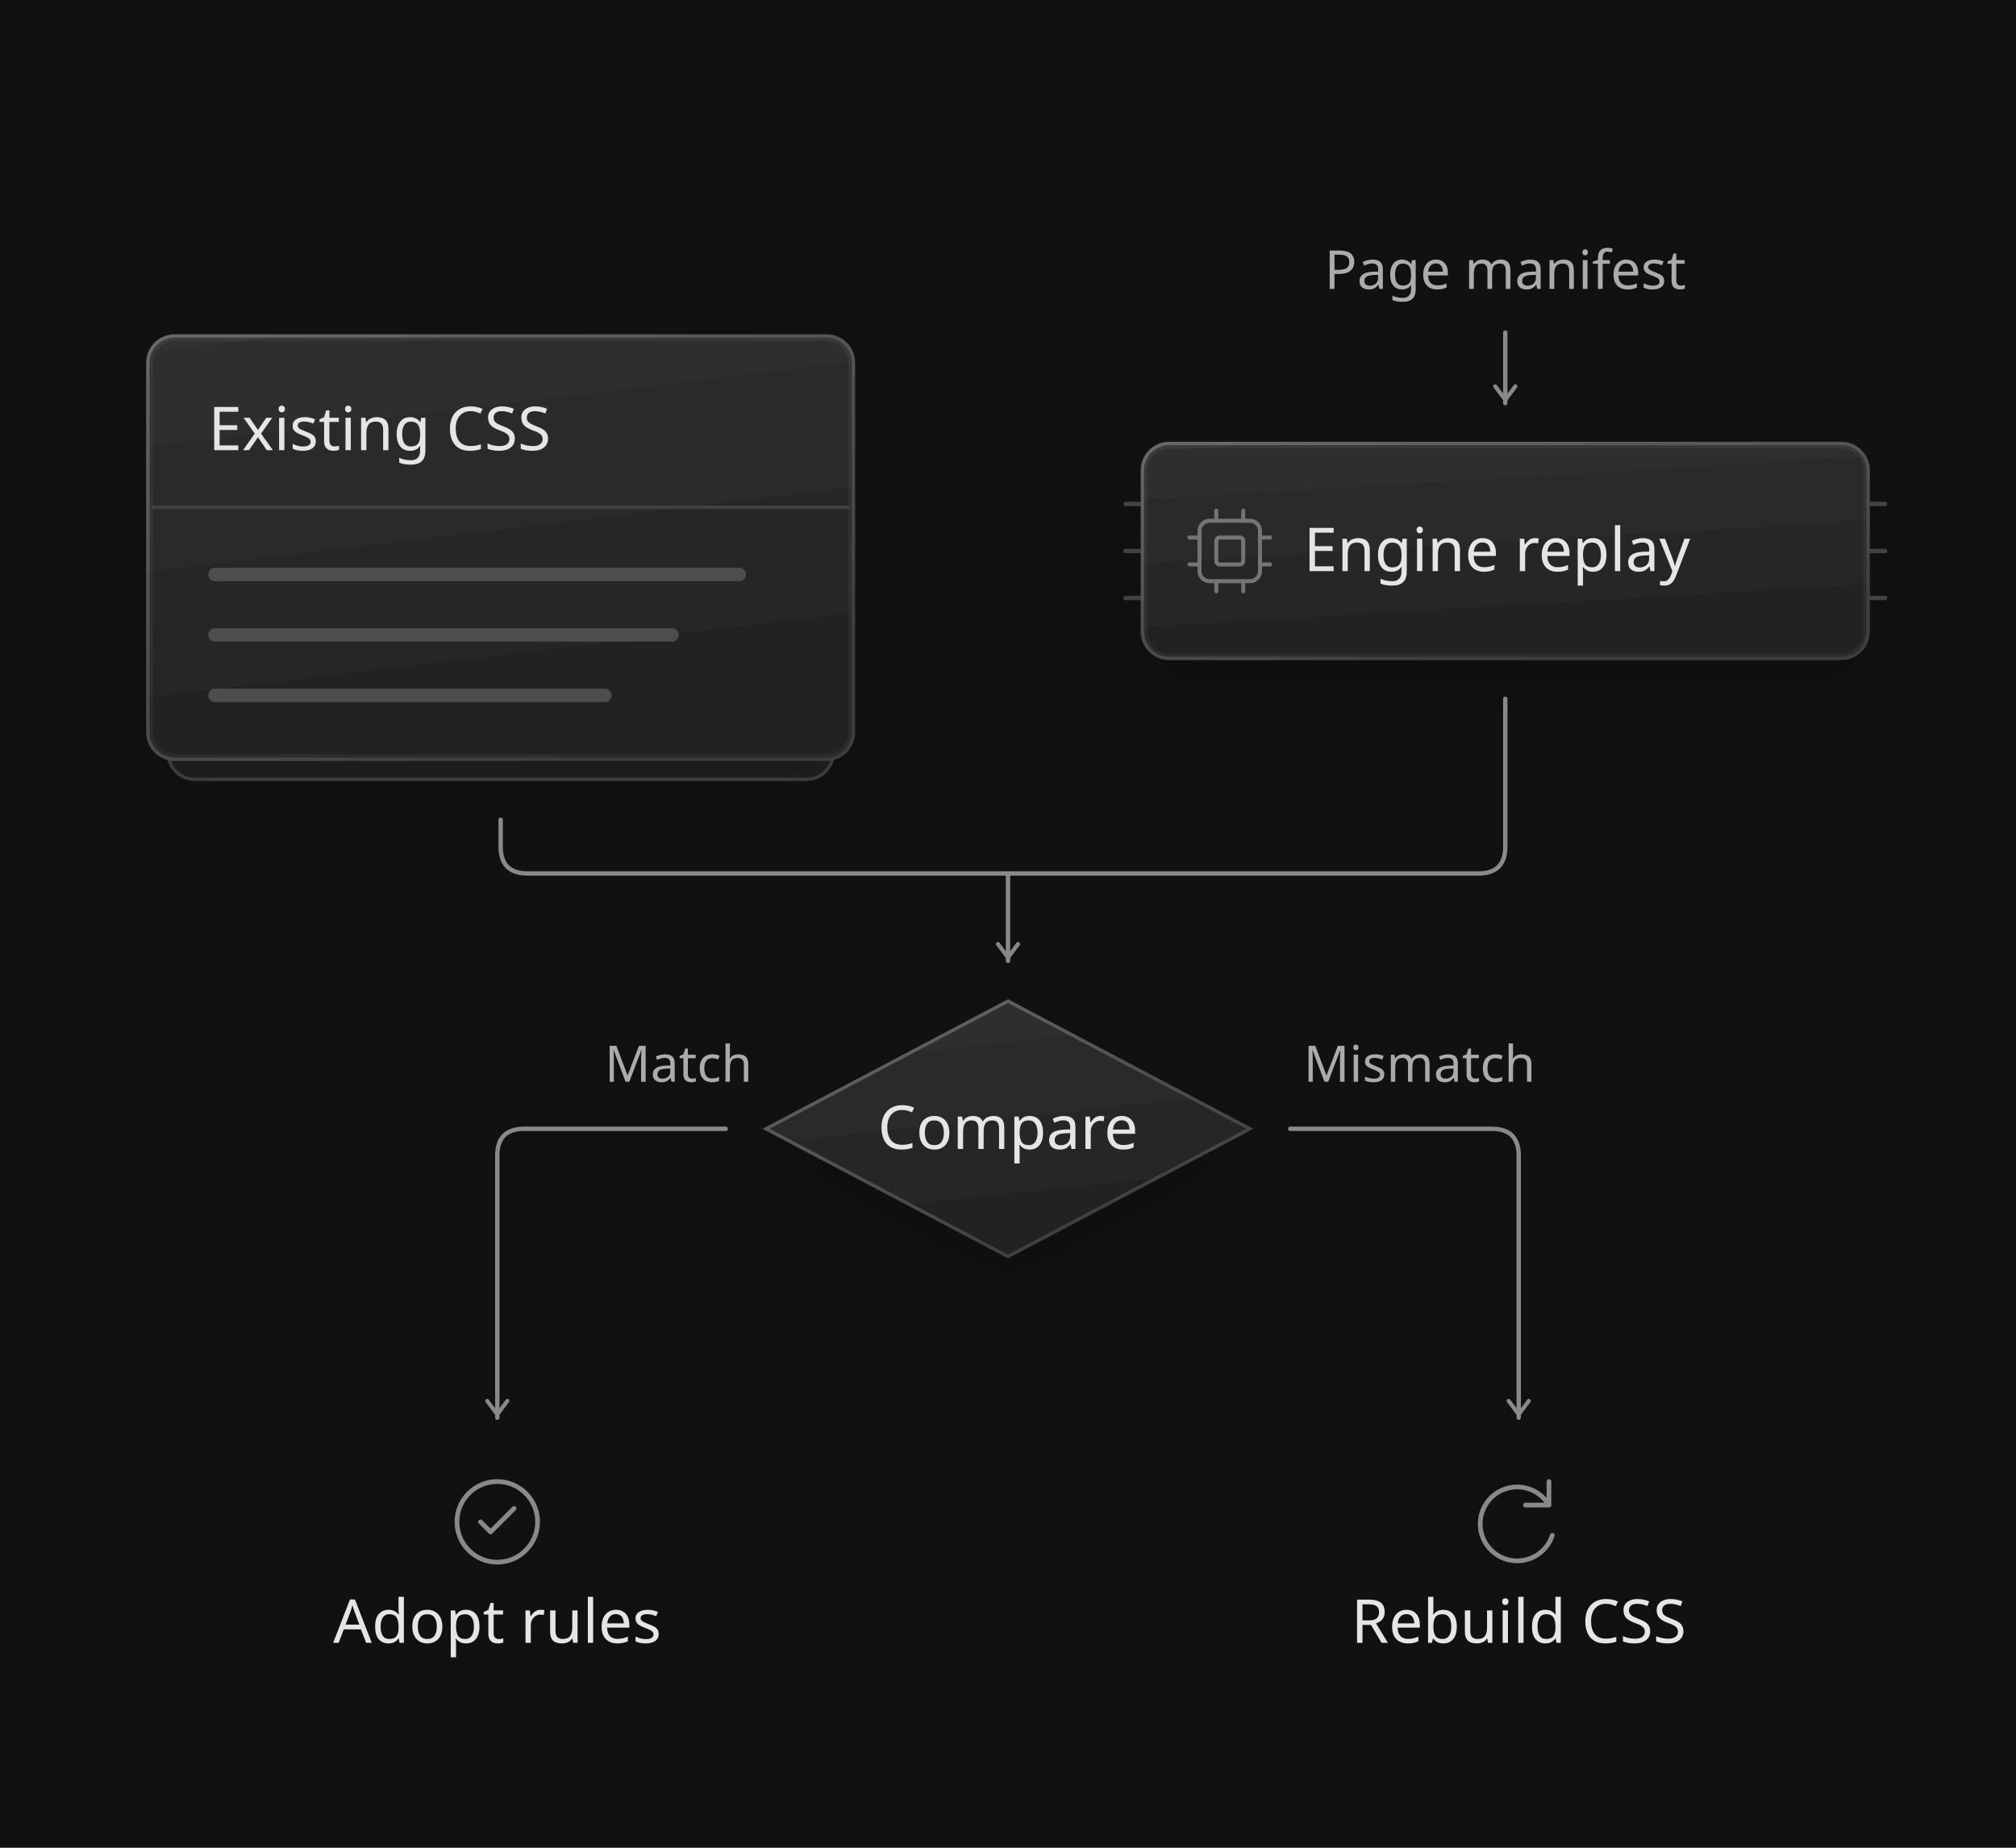
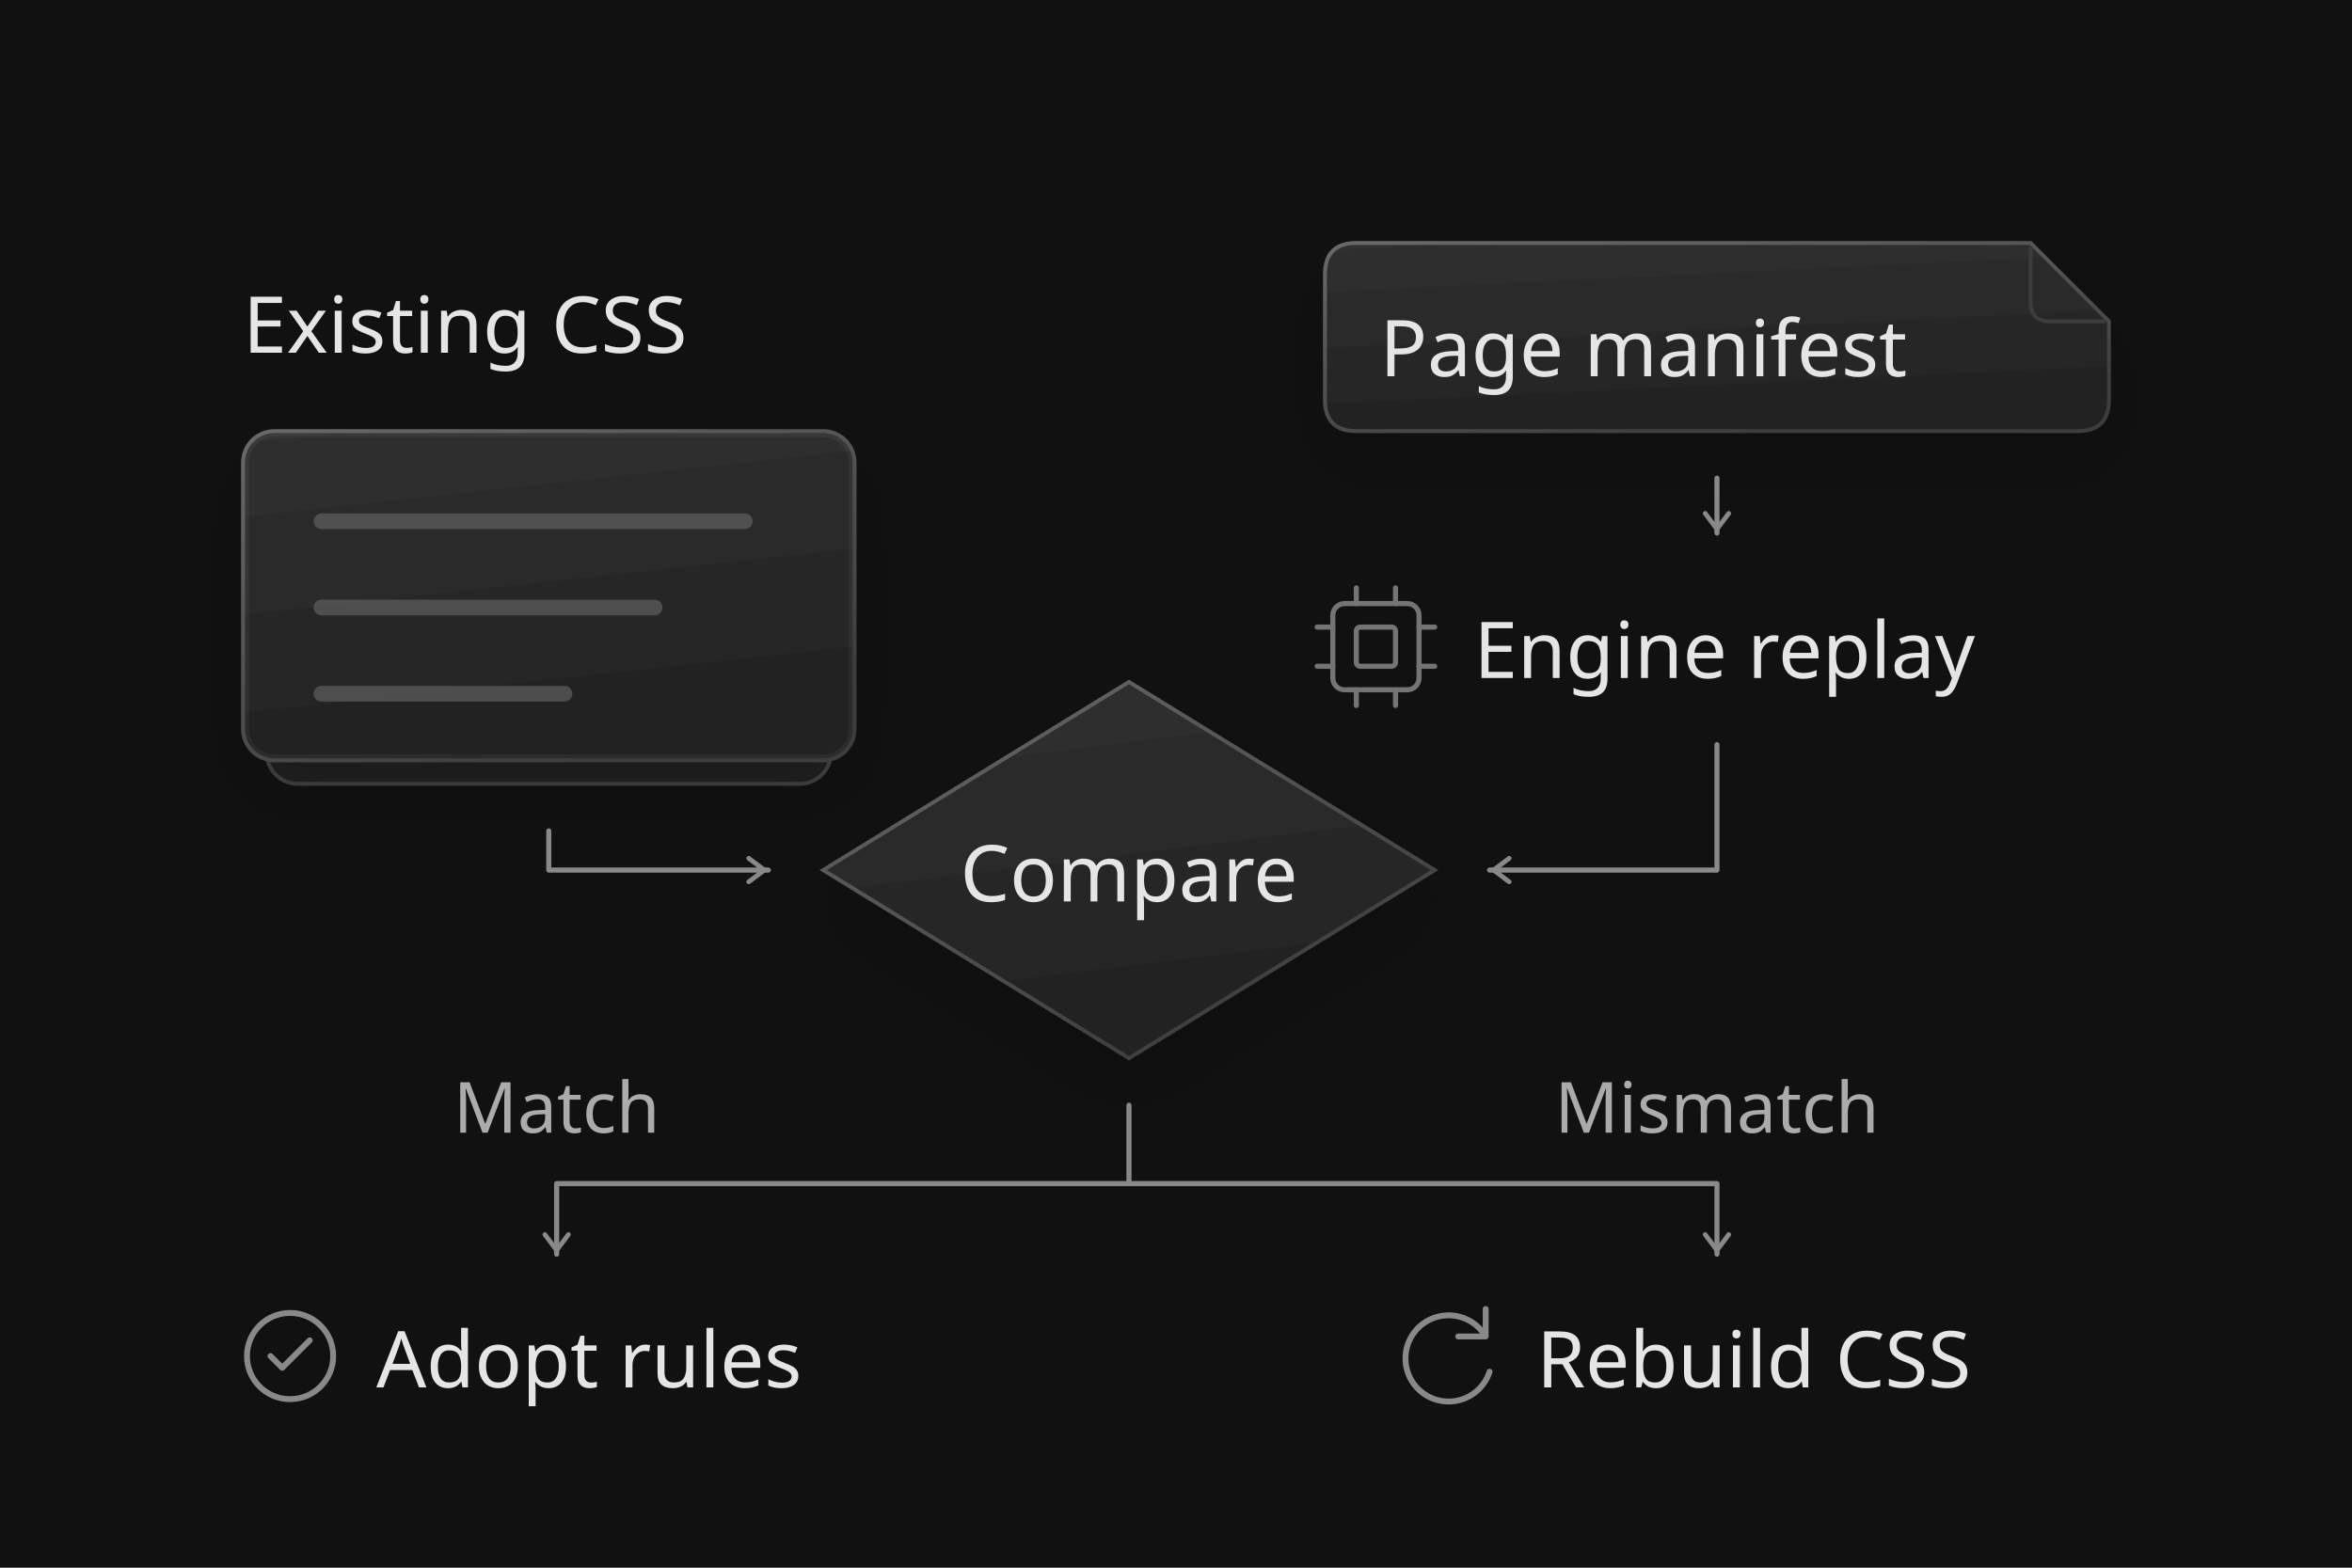
- <svg xmlns="http://www.w3.org/2000/svg" width="600" height="550" viewBox="0 0 600 550" role="img" aria-labelledby="title description" font-family="Geist, sans-serif">
+ <svg xmlns="http://www.w3.org/2000/svg" width="600" height="400" viewBox="0 0 600 400" role="img" aria-labelledby="title description" font-family="Geist, sans-serif">
  <defs>
    <linearGradient id="surface" x2=".2" y2="1">
      <stop stop-color="#303030" />
      <stop offset="1" stop-color="#222222" />
    </linearGradient>
    <linearGradient id="edge" x2=".65" y2="1">
      <stop stop-color="#696969" />
      <stop offset="1" stop-color="#3c3c3c" />
    </linearGradient>
    <filter id="shadow" x="-40%" y="-40%" width="180%" height="200%" color-interpolation-filters="sRGB">
      <feDropShadow dx="0" dy="1" stdDeviation="1" flood-color="#000000" flood-opacity=".14" />
      <feDropShadow dx="0" dy="8" stdDeviation="9" flood-color="#000000" flood-opacity=".16" />
    </filter>
    <marker id="arrow" viewBox="0 0 8 8" markerWidth="8" markerHeight="8" refX="7" refY="4" orient="auto" markerUnits="userSpaceOnUse">
      <path d="M2 1l4 3-4 3" fill="none" stroke="#898989" stroke-width="1.2" stroke-linecap="round" stroke-linejoin="round" />
    </marker>
  </defs>
-   <rect x="0" y="0" width="600" height="550" rx="0" fill="#111111" />
-   <g transform="translate(20 20)">
-     <g>
-       <rect x="30" y="86" width="198" height="126" rx="8" fill="#202020" stroke="#414141" />
-       <rect x="24" y="80" width="210" height="126" rx="8" fill="url(#surface)" stroke="url(#edge)" filter="url(#shadow)" />
-       <rect x="25" y="81" width="208" height="124" rx="7" fill="none" stroke="#ffffff" stroke-opacity=".05" />
-       <text x="42" y="114" font-size="18" font-weight="500" fill="#e5e5e5">Existing CSS</text>
-       <path d="M25 131H233" stroke="#414141" />
-       <rect x="42" y="149" width="160" height="4" rx="2" fill="#646464" opacity=".65" />
-       <rect x="42" y="167" width="140" height="4" rx="2" fill="#646464" opacity=".65" />
-       <rect x="42" y="185" width="120" height="4" rx="2" fill="#646464" opacity=".65" />
+   <rect x="0" y="0" width="600" height="400" rx="0" fill="#111111" />
+   <g transform="translate(0 0)">
+     <text x="62" y="90" font-size="20" font-weight="500" fill="#e5e5e5">Existing CSS</text>
+     <rect x="68" y="116" width="144" height="84" rx="8" fill="#202020" stroke="#414141" />
+     <rect x="62" y="110" width="156" height="84" rx="8" fill="url(#surface)" stroke="url(#edge)" filter="url(#shadow)" />
+     <rect x="63" y="111" width="154" height="82" rx="7" fill="none" stroke="#ffffff" stroke-opacity=".05" />
+     <rect x="80" y="131" width="112" height="4" rx="2" fill="#646464" opacity=".65" />
+     <rect x="80" y="153" width="89" height="4" rx="2" fill="#646464" opacity=".65" />
+     <rect x="80" y="175" width="66" height="4" rx="2" fill="#646464" opacity=".65" />
+     <path d="M346 62H518L538 82V102Q538 110 530 110H346Q338 110 338 102V70Q338 62 346 62Z" fill="url(#surface)" stroke="url(#edge)" filter="url(#shadow)" />
+     <path d="M518 63V77Q518 82 523 82H537" fill="none" stroke="#3c3c3c" />
+     <text x="352" y="96" font-size="20" font-weight="500" fill="#e5e5e5">Page manifest</text>
+     <path d="M438 122V136" fill="none" stroke="#898989" stroke-width="1.3" stroke-linecap="round" stroke-linejoin="round" marker-end="url(#arrow)" />
+     <g transform="translate(340 154)" fill="none" stroke="#747474" stroke-width="1.3" stroke-linecap="round" stroke-linejoin="round">
+       <rect width="22" height="22" rx="3" />
+       <rect x="6" y="6" width="10" height="10" rx="1" />
+       <path d="M6-4v4m10-4v4M6 22v4m10-4v4M-4 6h4m-4 10h4M22 6h4m-4 10h4" />
    </g>
-     <text x="428" y="66" font-size="16" font-weight="500" fill="#ababab" text-anchor="middle">Page manifest</text>
-     <path d="M428 79V100" fill="none" stroke="#898989" stroke-width="1.3" stroke-linecap="round" stroke-linejoin="round" marker-end="url(#arrow)" />
-     <g>
-       <path d="M315 130h5m216 0h5" fill="none" stroke="#898989" stroke-width="1.3" stroke-linecap="round" stroke-linejoin="round" stroke-opacity=".45" />
-       <path d="M315 144h5m216 0h5" fill="none" stroke="#898989" stroke-width="1.3" stroke-linecap="round" stroke-linejoin="round" stroke-opacity=".45" />
-       <path d="M315 158h5m216 0h5" fill="none" stroke="#898989" stroke-width="1.3" stroke-linecap="round" stroke-linejoin="round" stroke-opacity=".45" />
-       <rect x="320" y="112" width="216" height="64" rx="8" fill="url(#surface)" stroke="url(#edge)" filter="url(#shadow)" />
-       <rect x="321" y="113" width="214" height="62" rx="7" fill="none" stroke="#ffffff" stroke-opacity=".05" />
-       <g transform="translate(336 134)" stroke="#747474" stroke-width="1.2" fill="none" stroke-linecap="round">
-         <rect x="1" y="1" width="18" height="18" rx="3" />
-         <rect x="6" y="6" width="8" height="8" rx="1" />
-         <path d="M6-2v3m8-3v3M6 19v3m8-3v3M-2 6h3m-3 8h3M19 6h3m-3 8h3" />
-       </g>
-       <text x="368" y="150" font-size="18" font-weight="500" fill="#e5e5e5">Engine replay</text>
-     </g>
-     <path d="M129 224V232Q129 240 137 240H280M428 188V232Q428 240 420 240H280" fill="none" stroke="#898989" stroke-width="1.3" stroke-linecap="round" stroke-linejoin="round" />
-     <path d="M280 240V266" fill="none" stroke="#898989" stroke-width="1.3" stroke-linecap="round" stroke-linejoin="round" marker-end="url(#arrow)" />
-     <path d="M280 278L352 316L280 354L208 316Z" fill="url(#surface)" stroke="url(#edge)" filter="url(#shadow)" />
-     <text x="280" y="322" font-size="18" font-weight="500" fill="#e5e5e5" text-anchor="middle">Compare</text>
-     <path d="M196 316H136Q128 316 128 324V402" fill="none" stroke="#898989" stroke-width="1.3" stroke-linecap="round" stroke-linejoin="round" marker-end="url(#arrow)" />
-     <path d="M364 316H424Q432 316 432 324V402" fill="none" stroke="#898989" stroke-width="1.3" stroke-linecap="round" stroke-linejoin="round" marker-end="url(#arrow)" />
-     <text x="160" y="302" font-size="15" font-weight="400" fill="#ababab">Match</text>
-     <text x="368" y="302" font-size="15" font-weight="400" fill="#ababab">Mismatch</text>
-     <g transform="translate(128 433)" fill="none" stroke="#898989" stroke-width="1.4" stroke-linecap="round" stroke-linejoin="round">
-       <circle r="12" />
+     <text x="376" y="173" font-size="20" font-weight="500" fill="#e5e5e5">Engine replay</text>
+     <path d="M140 212V222H196" fill="none" stroke="#898989" stroke-width="1.3" stroke-linecap="round" stroke-linejoin="round" marker-end="url(#arrow)" />
+     <path d="M438 190V222H380" fill="none" stroke="#898989" stroke-width="1.3" stroke-linecap="round" stroke-linejoin="round" marker-end="url(#arrow)" />
+     <path d="M288 174L366 222L288 270L210 222Z" fill="url(#surface)" stroke="url(#edge)" filter="url(#shadow)" />
+     <text x="288" y="230" font-size="20" font-weight="500" fill="#e5e5e5" text-anchor="middle">Compare</text>
+     <path d="M288 282V302" fill="none" stroke="#898989" stroke-width="1.3" stroke-linecap="round" stroke-linejoin="round" />
+     <path d="M288 302H142V320" fill="none" stroke="#898989" stroke-width="1.3" stroke-linecap="round" stroke-linejoin="round" marker-end="url(#arrow)" />
+     <path d="M288 302H438V320" fill="none" stroke="#898989" stroke-width="1.3" stroke-linecap="round" stroke-linejoin="round" marker-end="url(#arrow)" />
+     <text x="142" y="289" font-size="18" font-weight="400" fill="#ababab" text-anchor="middle">Match</text>
+     <text x="438" y="289" font-size="18" font-weight="400" fill="#ababab" text-anchor="middle">Mismatch</text>
+     <g transform="translate(74 346)" fill="none" stroke="#898989" stroke-width="1.5" stroke-linecap="round" stroke-linejoin="round">
+       <circle r="11" />
      <path d="m-5 0 3 3 7-7" />
    </g>
-     <g transform="translate(432 433)" fill="none" stroke="#898989" stroke-width="1.4" stroke-linecap="round" stroke-linejoin="round">
+     <g transform="translate(370 346)" fill="none" stroke="#898989" stroke-width="1.5" stroke-linecap="round" stroke-linejoin="round">
      <path d="M9-5a11 11 0 1 0 1 9M9-12v7H2" />
    </g>
-     <text x="128" y="469" font-size="18" font-weight="500" fill="#e5e5e5" text-anchor="middle">Adopt rules</text>
-     <text x="432" y="469" font-size="18" font-weight="500" fill="#e5e5e5" text-anchor="middle">Rebuild CSS</text>
+     <text x="96" y="354" font-size="20" font-weight="500" fill="#e5e5e5">Adopt rules</text>
+     <text x="392" y="354" font-size="20" font-weight="500" fill="#e5e5e5">Rebuild CSS</text>
  </g>
</svg>
